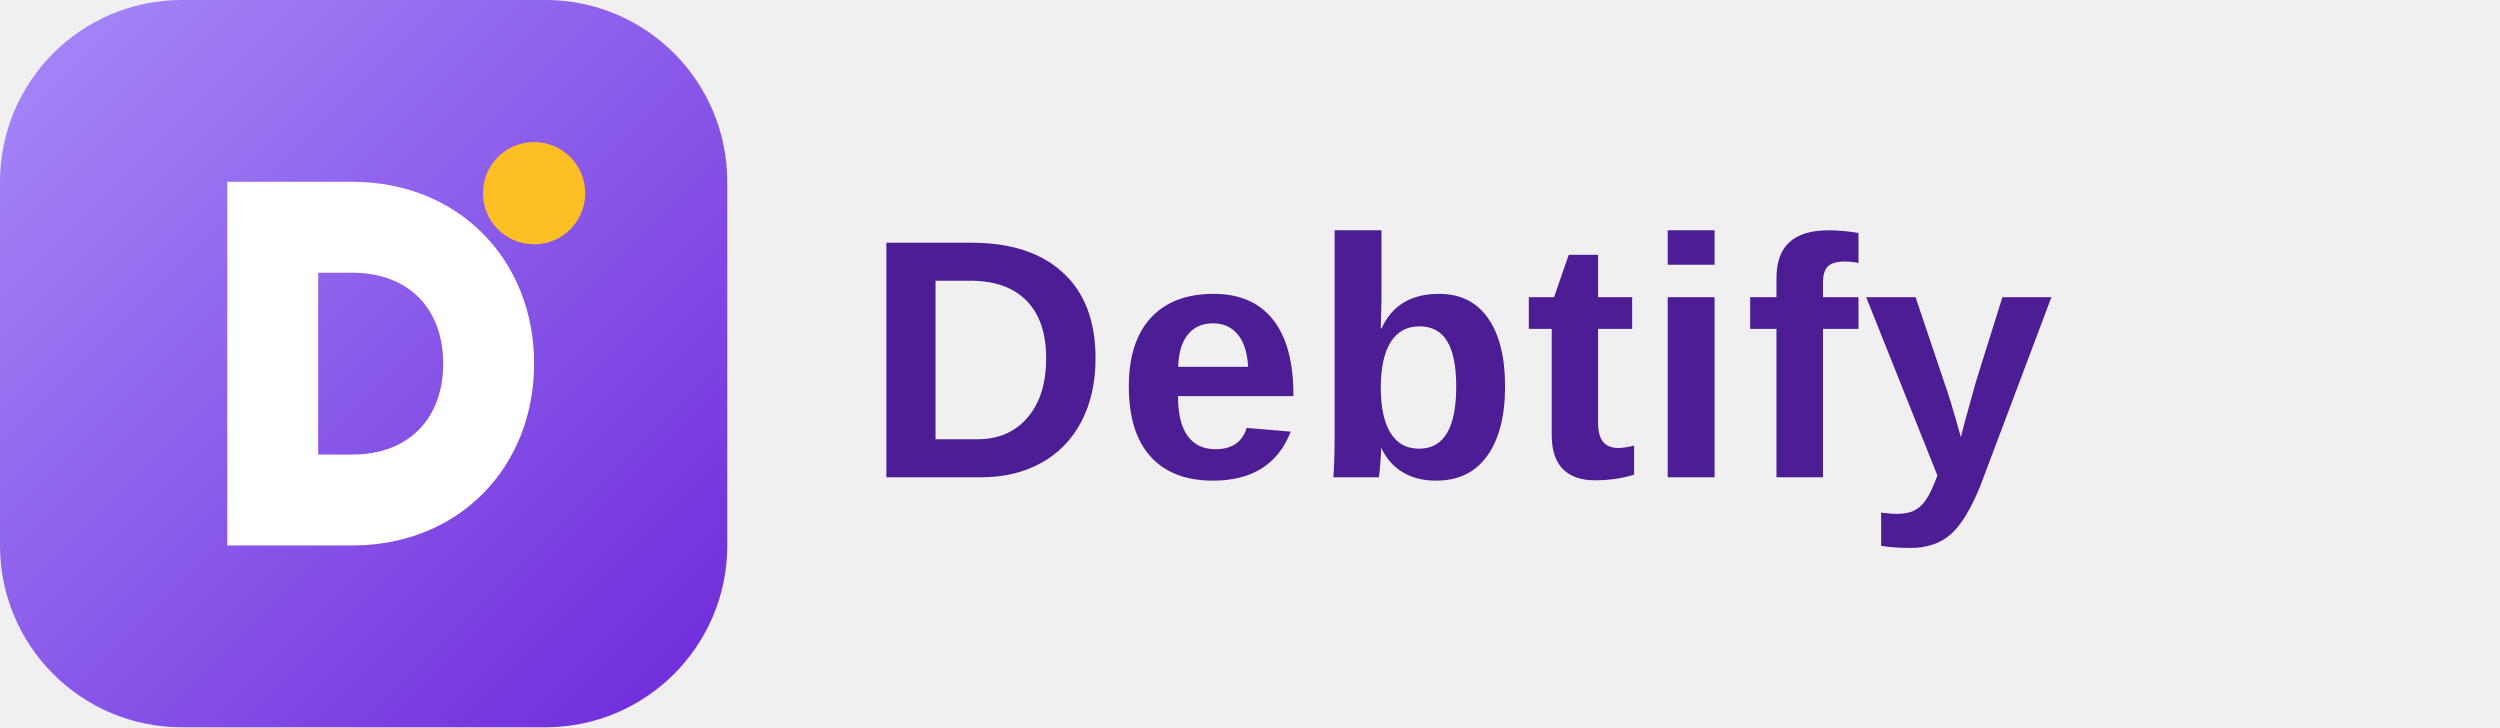
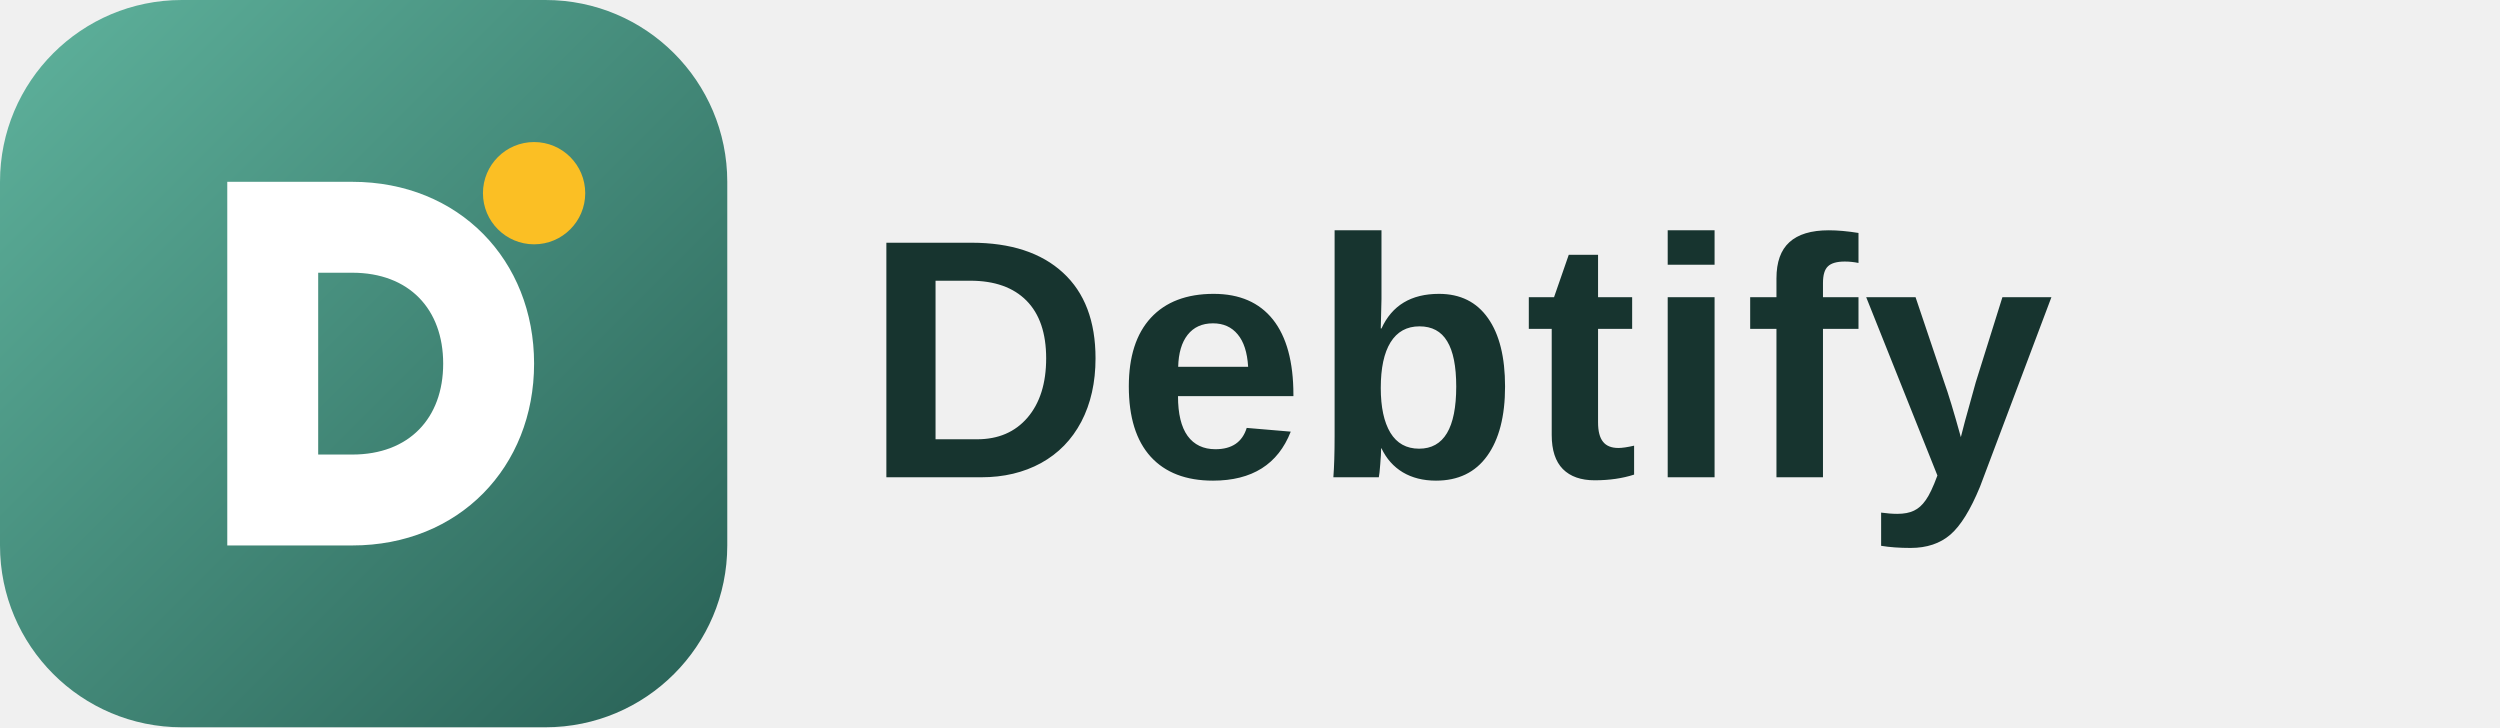
<svg xmlns="http://www.w3.org/2000/svg" viewBox="0 0 220 64">
  <defs>
    <linearGradient id="dg" x1="0" y1="0" x2="1" y2="1">
-       <stop offset="0%" stop-color="#a78bfa" />
-       <stop offset="100%" stop-color="#6d28d9" />
+       <stop offset="0%" stop-color="#5fb39d" />
+       <stop offset="100%" stop-color="#286055" />
    </linearGradient>
  </defs>
  <rect width="64" height="64" rx="16" fill="url(#dg)" />
  <path d="M20 16h11c9.4 0 16 6.9 16 16s-6.6 16-16 16H20V16zm8 8v16h3c5 0 8-3.2 8-8s-3-8-8-8h-3z" fill="#ffffff" />
  <circle cx="47" cy="17" r="4.5" fill="#fbbf24" />
-   <text x="76" y="42" font-family="Arial, Helvetica, sans-serif" font-weight="800" font-size="30" letter-spacing="0.5" fill="#4c1d95">Debtify</text>
+   <text x="76" y="42" font-family="Arial, Helvetica, sans-serif" font-weight="800" font-size="30" letter-spacing="0.5" fill="#17342f">Debtify</text>
</svg>
